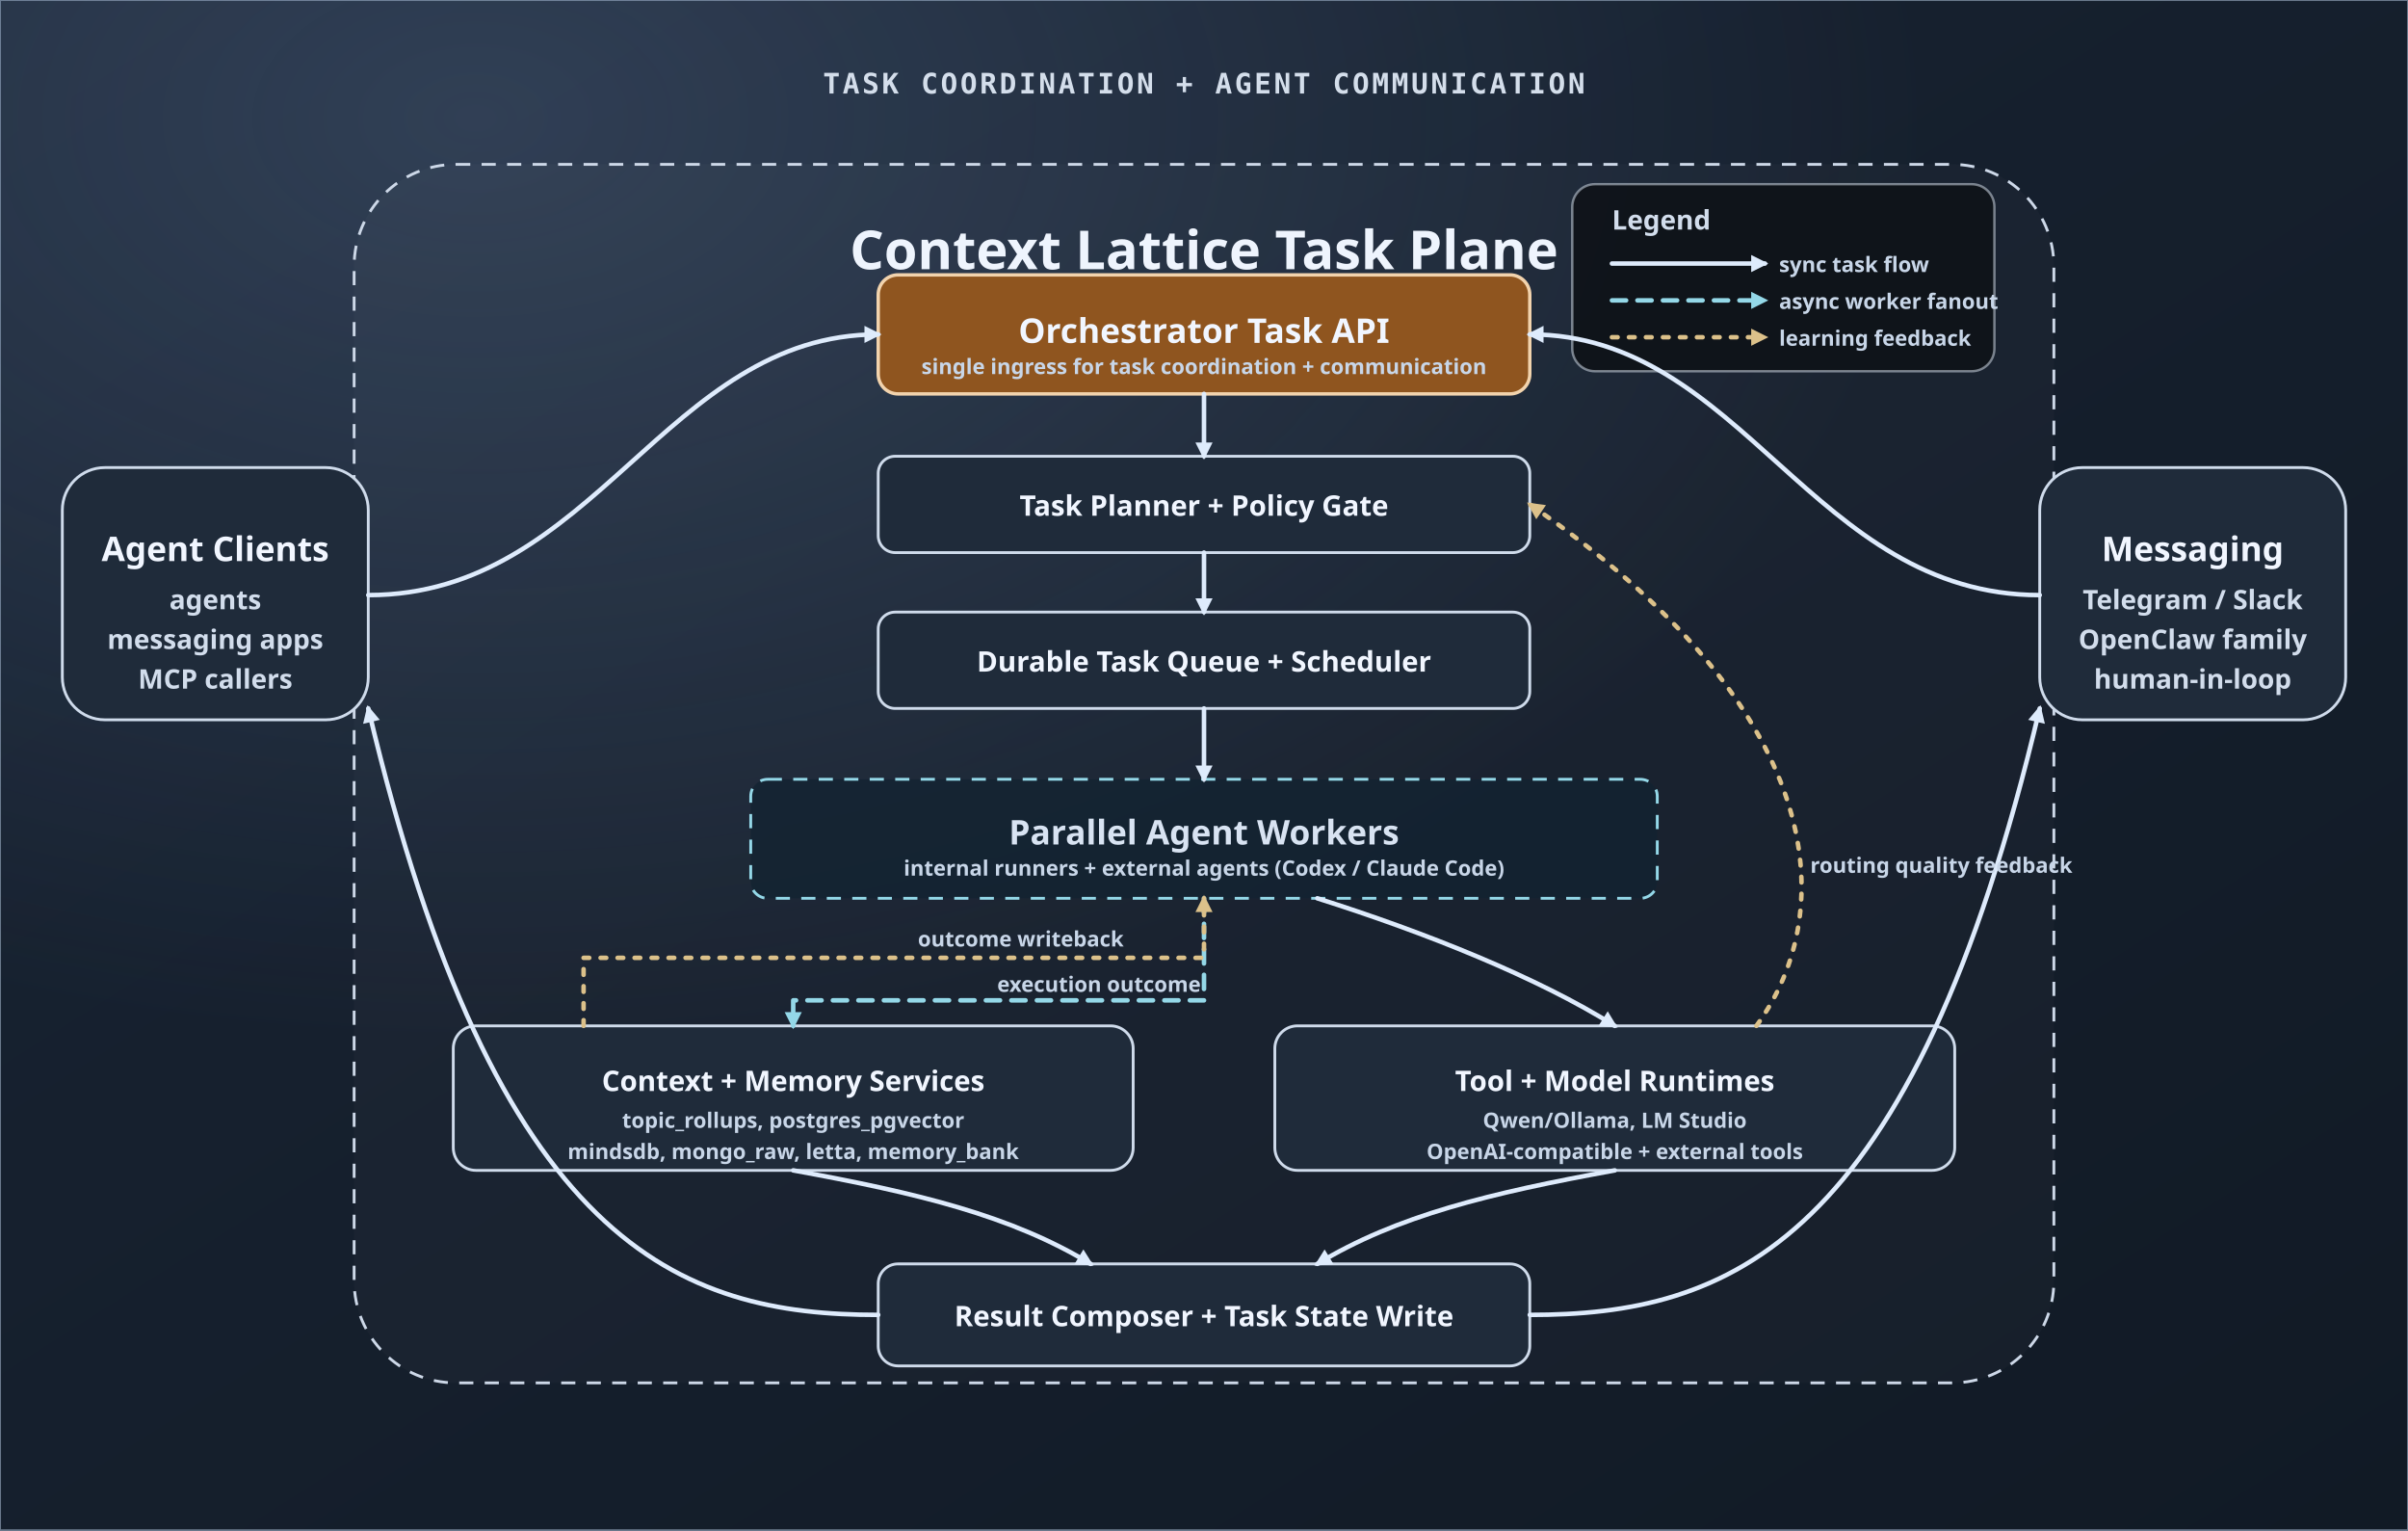
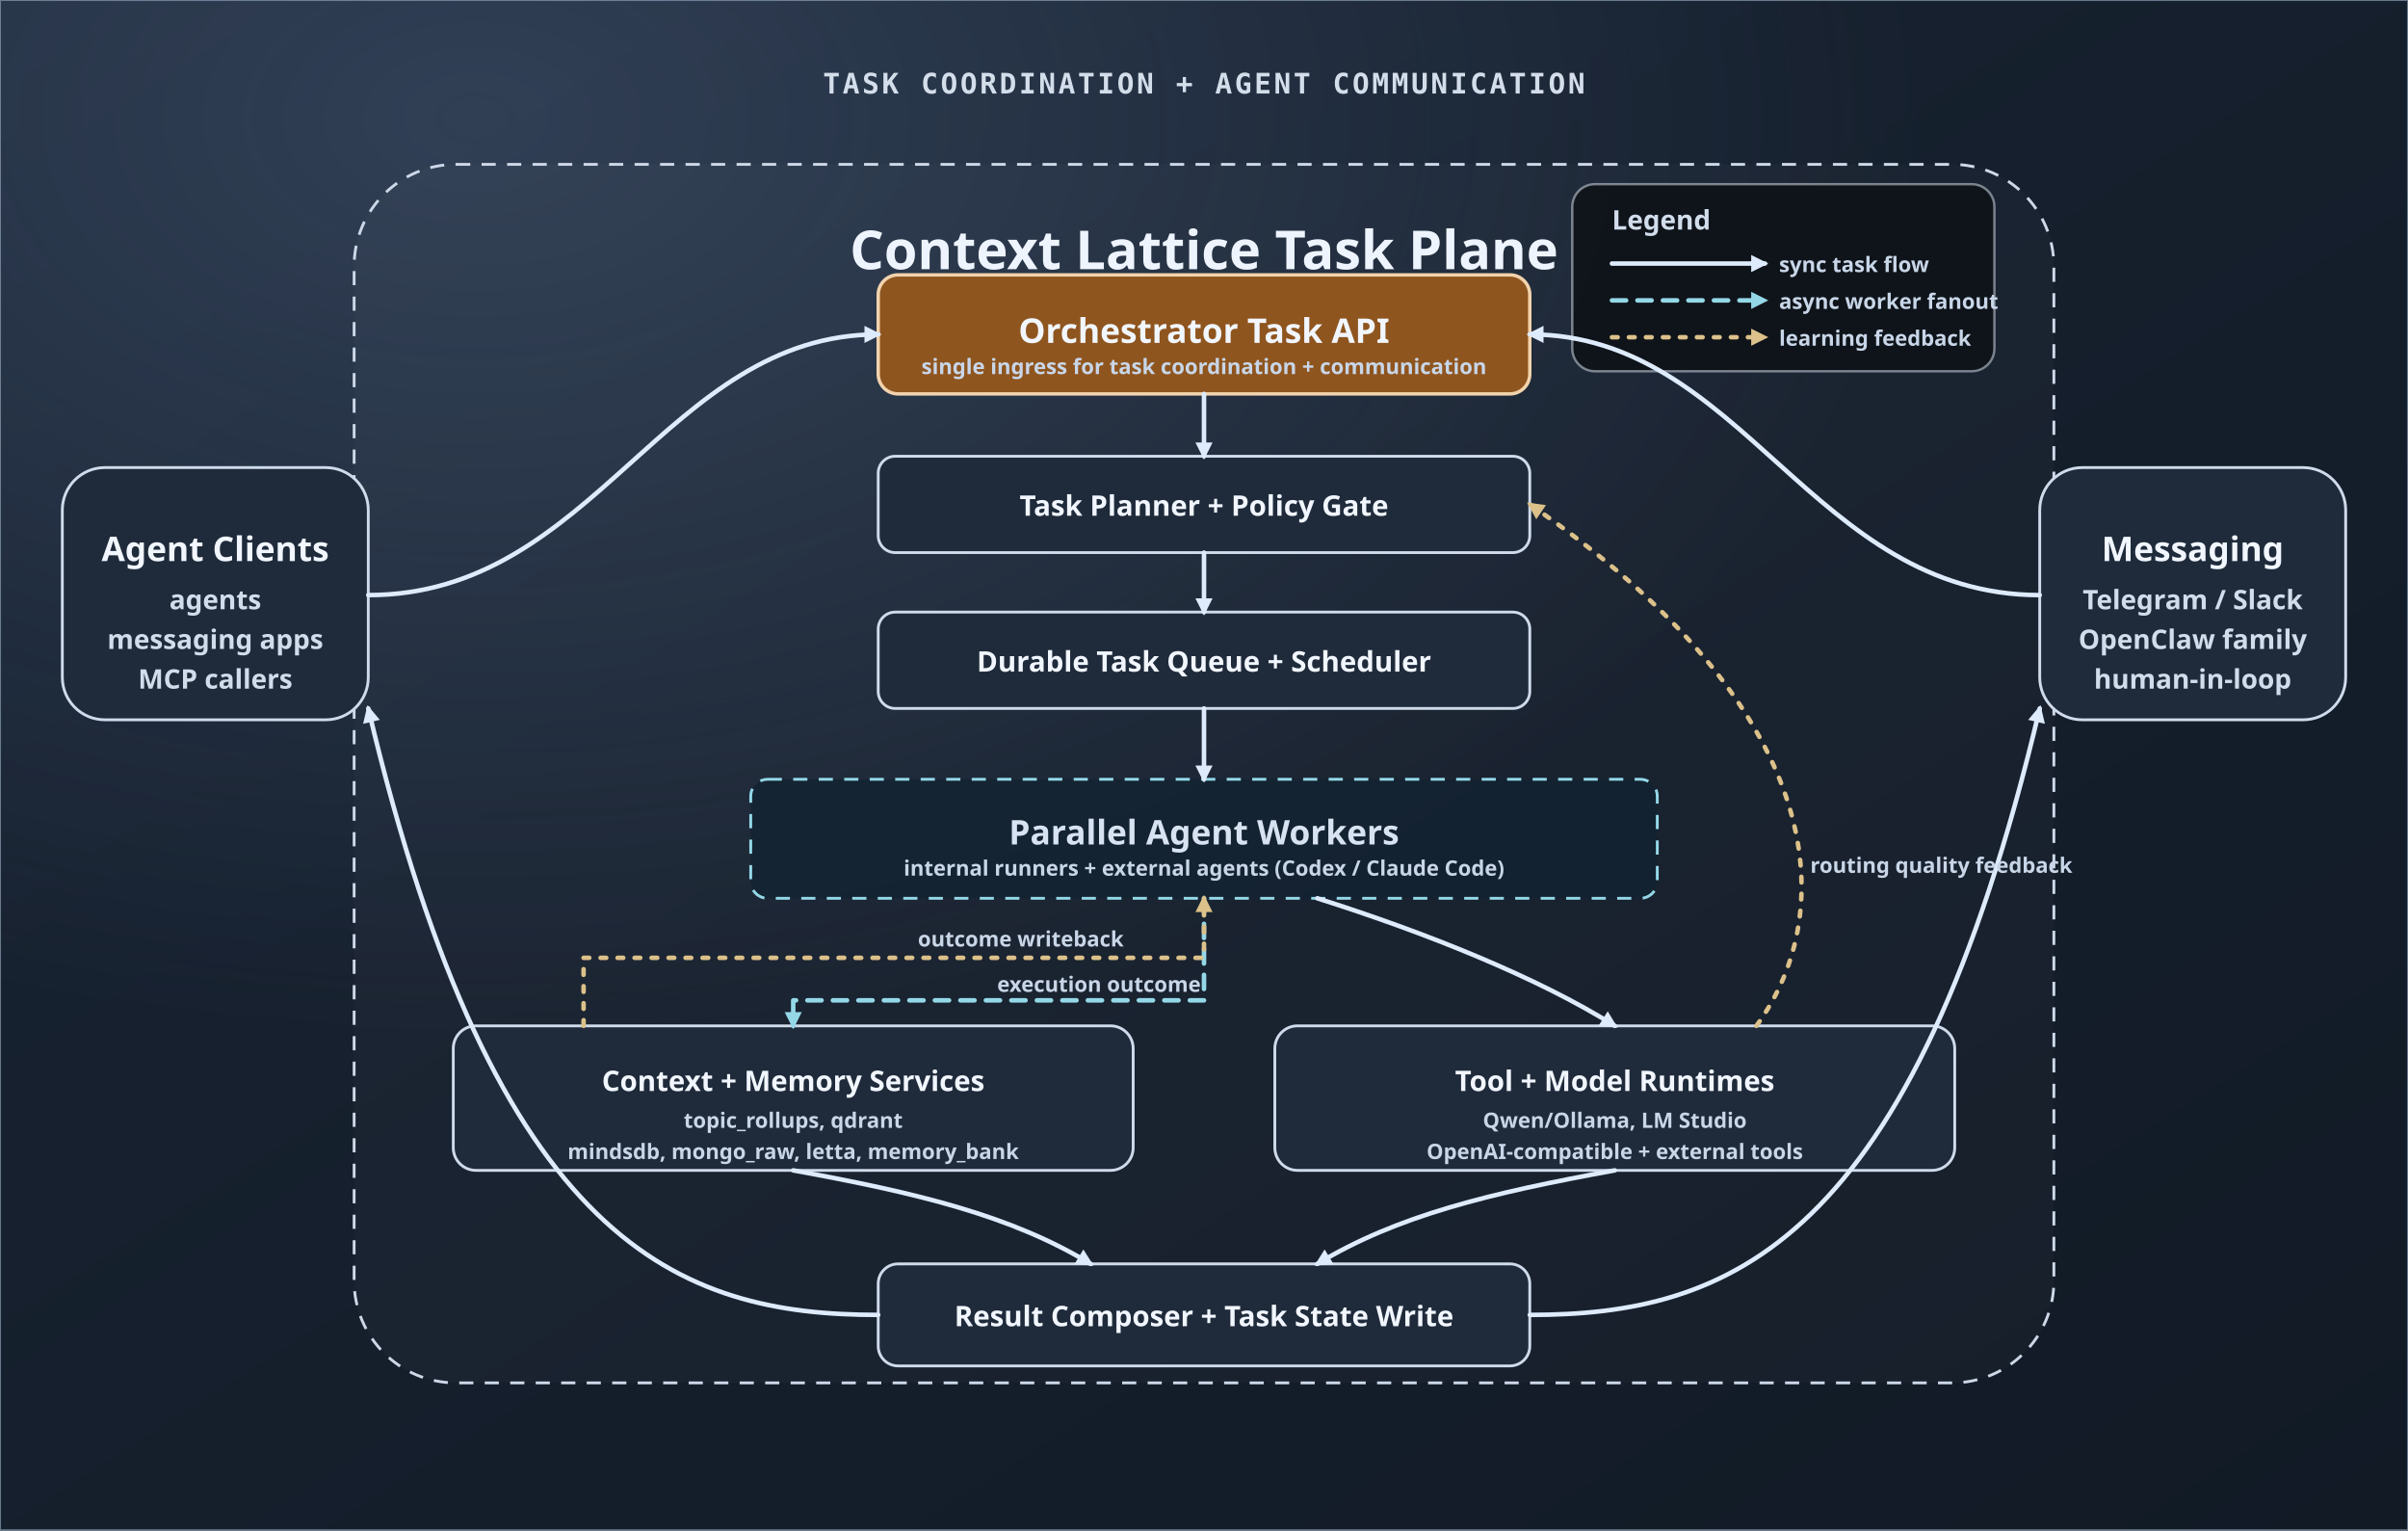
<svg xmlns="http://www.w3.org/2000/svg" width="1700" height="1080" viewBox="0 0 1700 1080" role="img" aria-label="Task coordination and agent communication workflow through the Context Lattice orchestrator">
  <defs>
    <linearGradient id="bg" x1="0%" y1="0%" x2="100%" y2="100%">
      <stop offset="0%" stop-color="#192434" />
      <stop offset="100%" stop-color="#111a25" />
    </linearGradient>
    <radialGradient id="glowA" cx="20%" cy="8%" r="60%">
      <stop offset="0%" stop-color="#88a5d2" stop-opacity="0.22" />
      <stop offset="100%" stop-color="#88a5d2" stop-opacity="0" />
    </radialGradient>
    <marker id="arrow" markerWidth="12.1" markerHeight="12.1" refX="9.7" refY="6.05" orient="auto" markerUnits="userSpaceOnUse">
      <path d="M0 0 L12.1 6.05 L0 12.1 Z" fill="#deebfc" />
    </marker>
    <marker id="arrowAsync" markerWidth="12.1" markerHeight="12.1" refX="9.7" refY="6.05" orient="auto" markerUnits="userSpaceOnUse">
      <path d="M0 0 L12.1 6.05 L0 12.1 Z" fill="#94d8e8" />
    </marker>
    <marker id="arrowLearn" markerWidth="12.1" markerHeight="12.1" refX="9.7" refY="6.05" orient="auto" markerUnits="userSpaceOnUse">
      <path d="M0 0 L12.1 6.05 L0 12.1 Z" fill="#dcc18a" />
    </marker>
    <style>
      .frame { fill: url(#bg); stroke: #69788b; stroke-width: 1.4; }
      .boundary { fill: rgba(255,255,255,0.02); stroke: #cdd8e8; stroke-width: 2; stroke-dasharray: 10 8; }
      .node { fill: #1f2b3a; stroke: #cfdbeb; stroke-width: 2; }
      .core { fill: #8f551f; stroke: #f2d3ad; stroke-width: 2.4; }
      .worker-box { fill: rgba(19, 35, 49, 0.78); stroke: #94d8e8; stroke-width: 2; stroke-dasharray: 10 8; }
      .title { font: 700 20px 'IBM Plex Mono', monospace; fill: #d4deeb; letter-spacing: 0.09em; }
      .h2 { font: 700 38px 'IBM Plex Sans', sans-serif; fill: #eef4fd; }
      .label { font: 700 24px 'IBM Plex Sans', sans-serif; fill: #f1f6ff; }
      .label-sm { font: 700 20px 'IBM Plex Sans', sans-serif; fill: #f1f6ff; }
      .sub { font: 600 19px 'IBM Plex Sans', sans-serif; fill: #d2ddec; }
      .sub-sm { font: 600 15px 'IBM Plex Sans', sans-serif; fill: #c8d6e8; }
      .lane { font: 700 24px 'IBM Plex Sans', sans-serif; fill: #d8e3f2; }
      .sync { stroke: #deebfc; stroke-width: 3.2; fill: none; stroke-linecap: round; stroke-linejoin: round; }
      .async { stroke: #94d8e8; stroke-width: 3.2; fill: none; stroke-dasharray: 10 8; stroke-linecap: round; stroke-linejoin: round; }
      .learn { stroke: #dcc18a; stroke-width: 3.2; fill: none; stroke-dasharray: 4 8; stroke-linecap: round; stroke-linejoin: round; }
      .legend { fill: rgba(15, 19, 24, 0.92); stroke: rgba(225, 235, 246, 0.5); stroke-width: 1.7; }
    </style>
  </defs>
  <rect x="0" y="0" width="1700" height="1080" class="frame" />
  <rect x="0" y="0" width="1700" height="1080" fill="url(#glowA)" />
  <text x="850" y="66" text-anchor="middle" class="title">TASK COORDINATION + AGENT COMMUNICATION</text>
  <rect x="250" y="116" width="1200" height="860" rx="72" class="boundary" />
  <text x="850" y="190" text-anchor="middle" class="h2">Context Lattice Task Plane</text>
  <rect x="44" y="330" width="216" height="178" rx="30" class="node" />
  <text x="152" y="396" text-anchor="middle" class="label">Agent Clients</text>
  <text x="152" y="430" text-anchor="middle" class="sub">agents</text>
  <text x="152" y="458" text-anchor="middle" class="sub">messaging apps</text>
  <text x="152" y="486" text-anchor="middle" class="sub">MCP callers</text>
  <rect x="1440" y="330" width="216" height="178" rx="30" class="node" />
  <text x="1548" y="396" text-anchor="middle" class="label">Messaging</text>
  <text x="1548" y="430" text-anchor="middle" class="sub">Telegram / Slack</text>
  <text x="1548" y="458" text-anchor="middle" class="sub">OpenClaw family</text>
  <text x="1548" y="486" text-anchor="middle" class="sub">human-in-loop</text>
  <rect x="620" y="194" width="460" height="84" rx="14" class="core" />
  <text x="850" y="242" text-anchor="middle" class="label">Orchestrator Task API</text>
  <text x="850" y="264" text-anchor="middle" class="sub-sm">single ingress for task coordination + communication</text>
  <rect x="620" y="322" width="460" height="68" rx="12" class="node" />
  <text x="850" y="364" text-anchor="middle" class="label-sm">Task Planner + Policy Gate</text>
  <rect x="620" y="432" width="460" height="68" rx="12" class="node" />
  <text x="850" y="474" text-anchor="middle" class="label-sm">Durable Task Queue + Scheduler</text>
  <rect x="530" y="550" width="640" height="84" rx="12" class="worker-box" />
  <text x="850" y="596" text-anchor="middle" class="lane">Parallel Agent Workers</text>
  <text x="850" y="618" text-anchor="middle" class="sub-sm">internal runners + external agents (Codex / Claude Code)</text>
  <rect x="320" y="724" width="480" height="102" rx="16" class="node" />
  <text x="560" y="770" text-anchor="middle" class="label-sm">Context + Memory Services</text>
-   <text x="560" y="796" text-anchor="middle" class="sub-sm">topic_rollups, postgres_pgvector</text>
+   <text x="560" y="796" text-anchor="middle" class="sub-sm">topic_rollups, qdrant</text>
  <text x="560" y="818" text-anchor="middle" class="sub-sm">mindsdb, mongo_raw, letta, memory_bank</text>
  <rect x="900" y="724" width="480" height="102" rx="16" class="node" />
  <text x="1140" y="770" text-anchor="middle" class="label-sm">Tool + Model Runtimes</text>
  <text x="1140" y="796" text-anchor="middle" class="sub-sm">Qwen/Ollama, LM Studio</text>
  <text x="1140" y="818" text-anchor="middle" class="sub-sm">OpenAI-compatible + external tools</text>
  <rect x="620" y="892" width="460" height="72" rx="14" class="node" />
  <text x="850" y="936" text-anchor="middle" class="label-sm">Result Composer + Task State Write</text>
  <rect x="1110" y="130" width="298" height="132" rx="16" class="legend" />
  <text x="1138" y="162" class="sub">Legend</text>
  <path class="sync" d="M1138 186 H1246" marker-end="url(#arrow)" />
  <text x="1256" y="192" class="sub-sm">sync task flow</text>
  <path class="async" d="M1138 212 H1246" marker-end="url(#arrowAsync)" />
  <text x="1256" y="218" class="sub-sm">async worker fanout</text>
  <path class="learn" d="M1138 238 H1246" marker-end="url(#arrowLearn)" />
  <text x="1256" y="244" class="sub-sm">learning feedback</text>
  <path class="sync" d="M260 420 C420 420,470 236,620 236" marker-end="url(#arrow)" />
  <path class="sync" d="M1440 420 C1280 420,1230 236,1080 236" marker-end="url(#arrow)" />
  <path class="sync" d="M850 278 V322" marker-end="url(#arrow)" />
  <path class="sync" d="M850 390 V432" marker-end="url(#arrow)" />
  <path class="sync" d="M850 500 V550" marker-end="url(#arrow)" />
  <path class="async" d="M850 634 V706 H560 V724" marker-end="url(#arrowAsync)" />
  <text x="704" y="700" class="sub-sm" fill="#94d8e8">execution outcome</text>
  <path class="sync" d="M930 634 C1006 658,1086 690,1140 724" marker-end="url(#arrow)" />
  <path class="learn" d="M412 724 V676 H850 V634" marker-end="url(#arrowLearn)" />
  <text x="648" y="668" class="sub-sm" fill="#dcc18a">outcome writeback</text>
  <path class="sync" d="M560 826 C648 842,714 858,770 892" marker-end="url(#arrow)" />
  <path class="sync" d="M1140 826 C1052 842,986 858,930 892" marker-end="url(#arrow)" />
  <path class="sync" d="M620 928 C480 928,350 880,260 500" marker-end="url(#arrow)" />
  <path class="sync" d="M1080 928 C1220 928,1350 880,1440 500" marker-end="url(#arrow)" />
  <path class="learn" d="M1240 724 C1300 642,1290 500,1080 356" marker-end="url(#arrowLearn)" />
  <text x="1278" y="616" class="sub-sm" fill="#dcc18a">routing quality feedback</text>
</svg>
